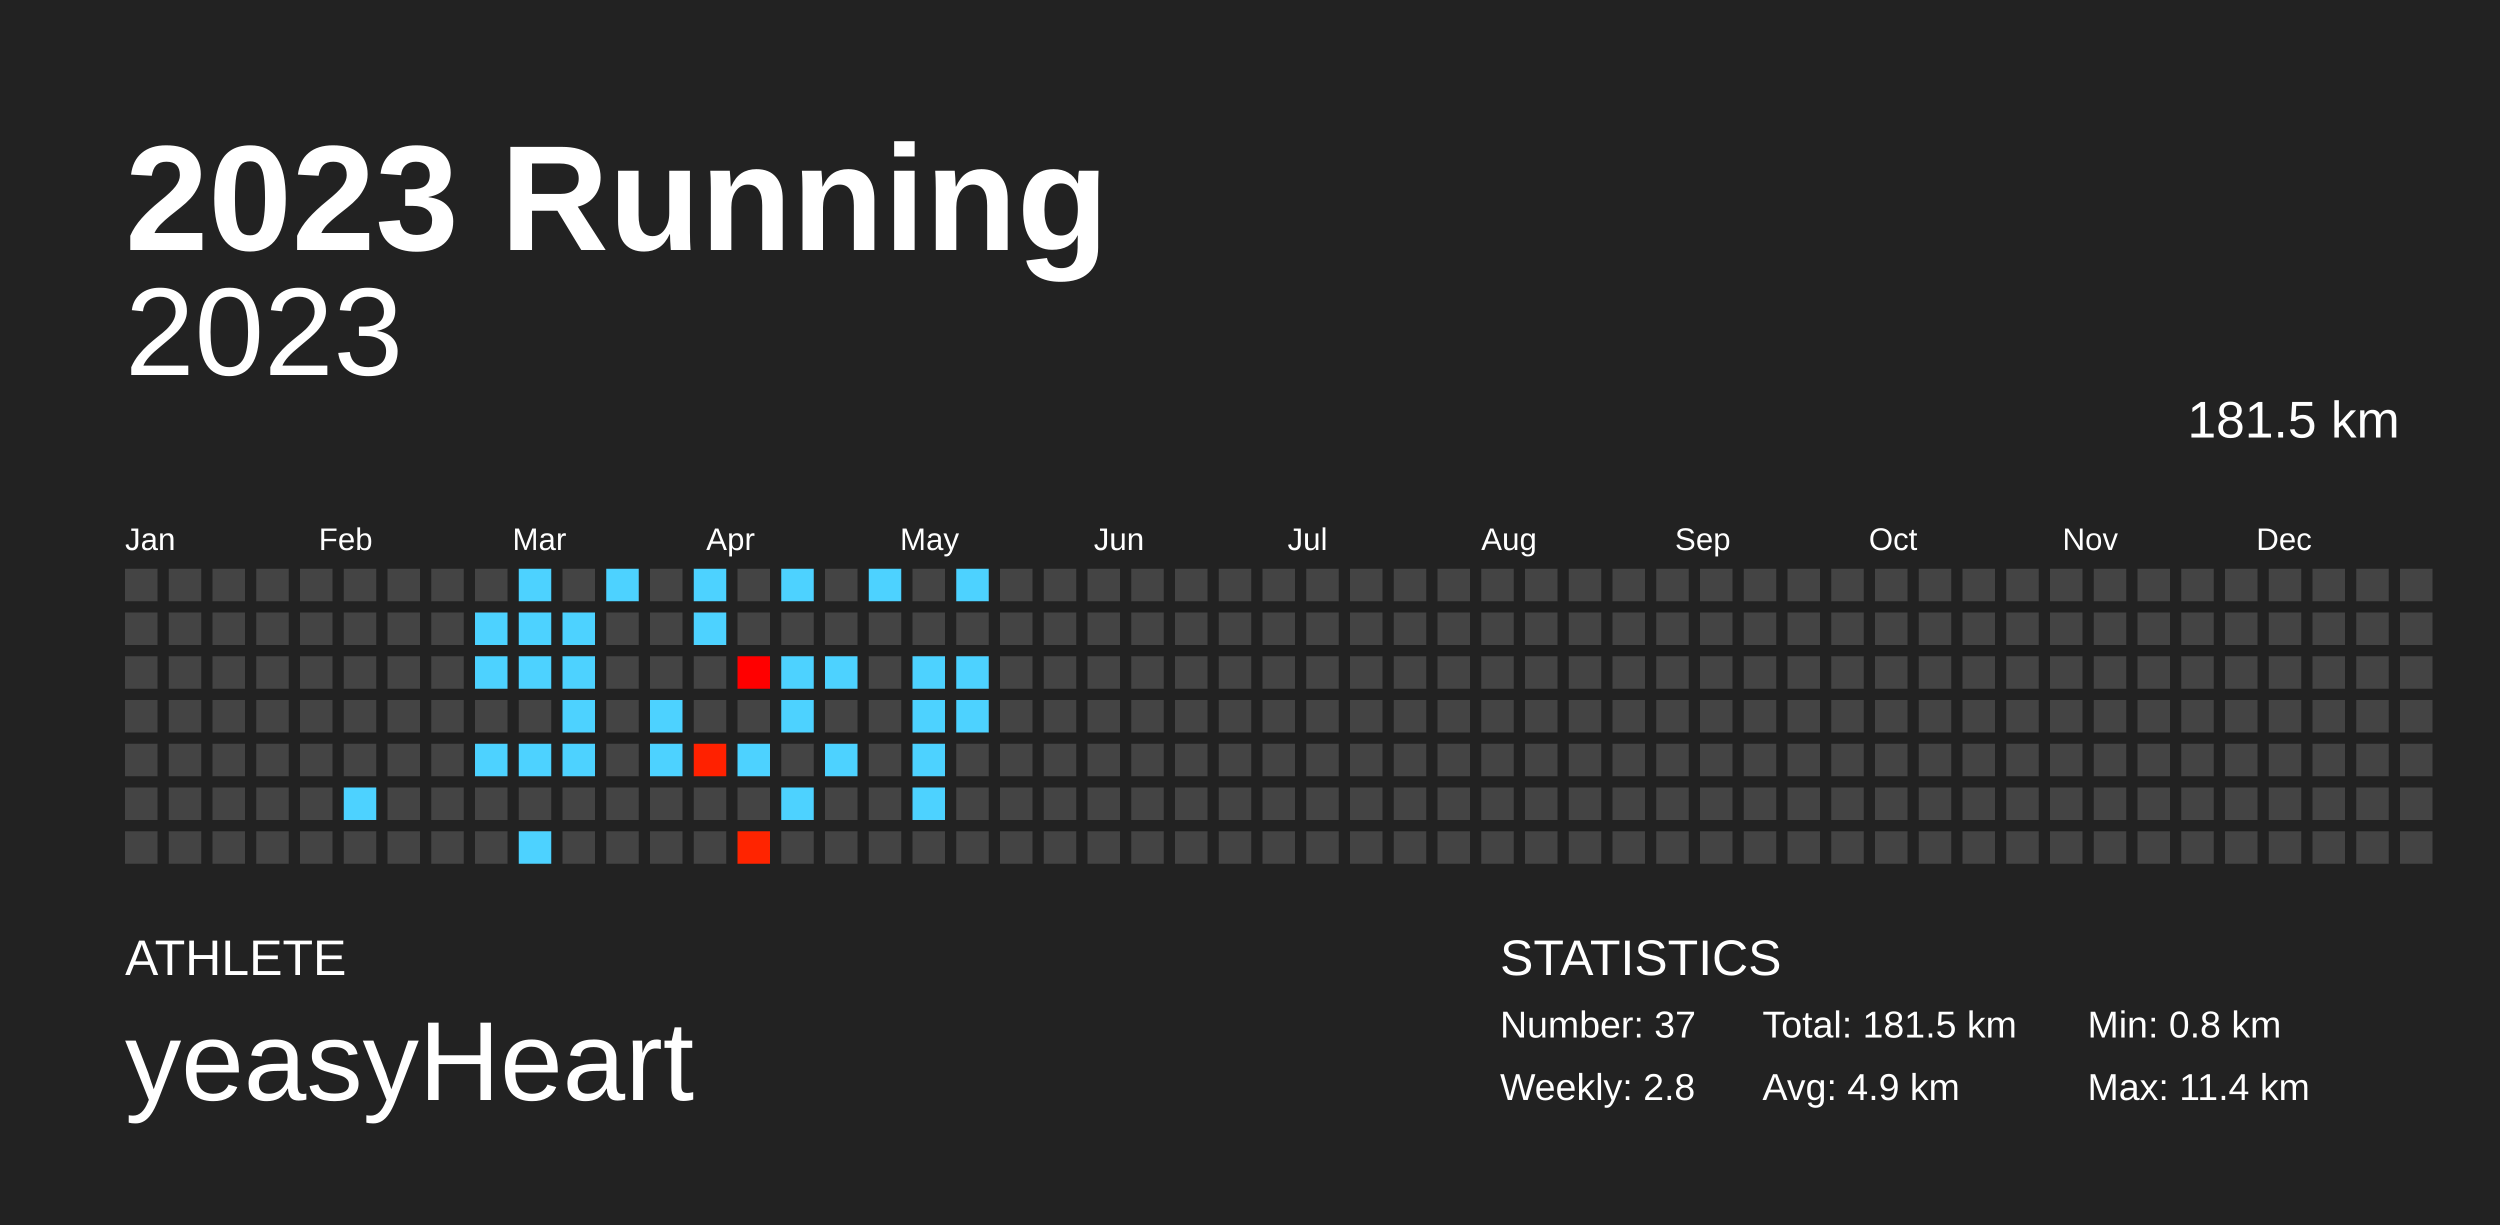
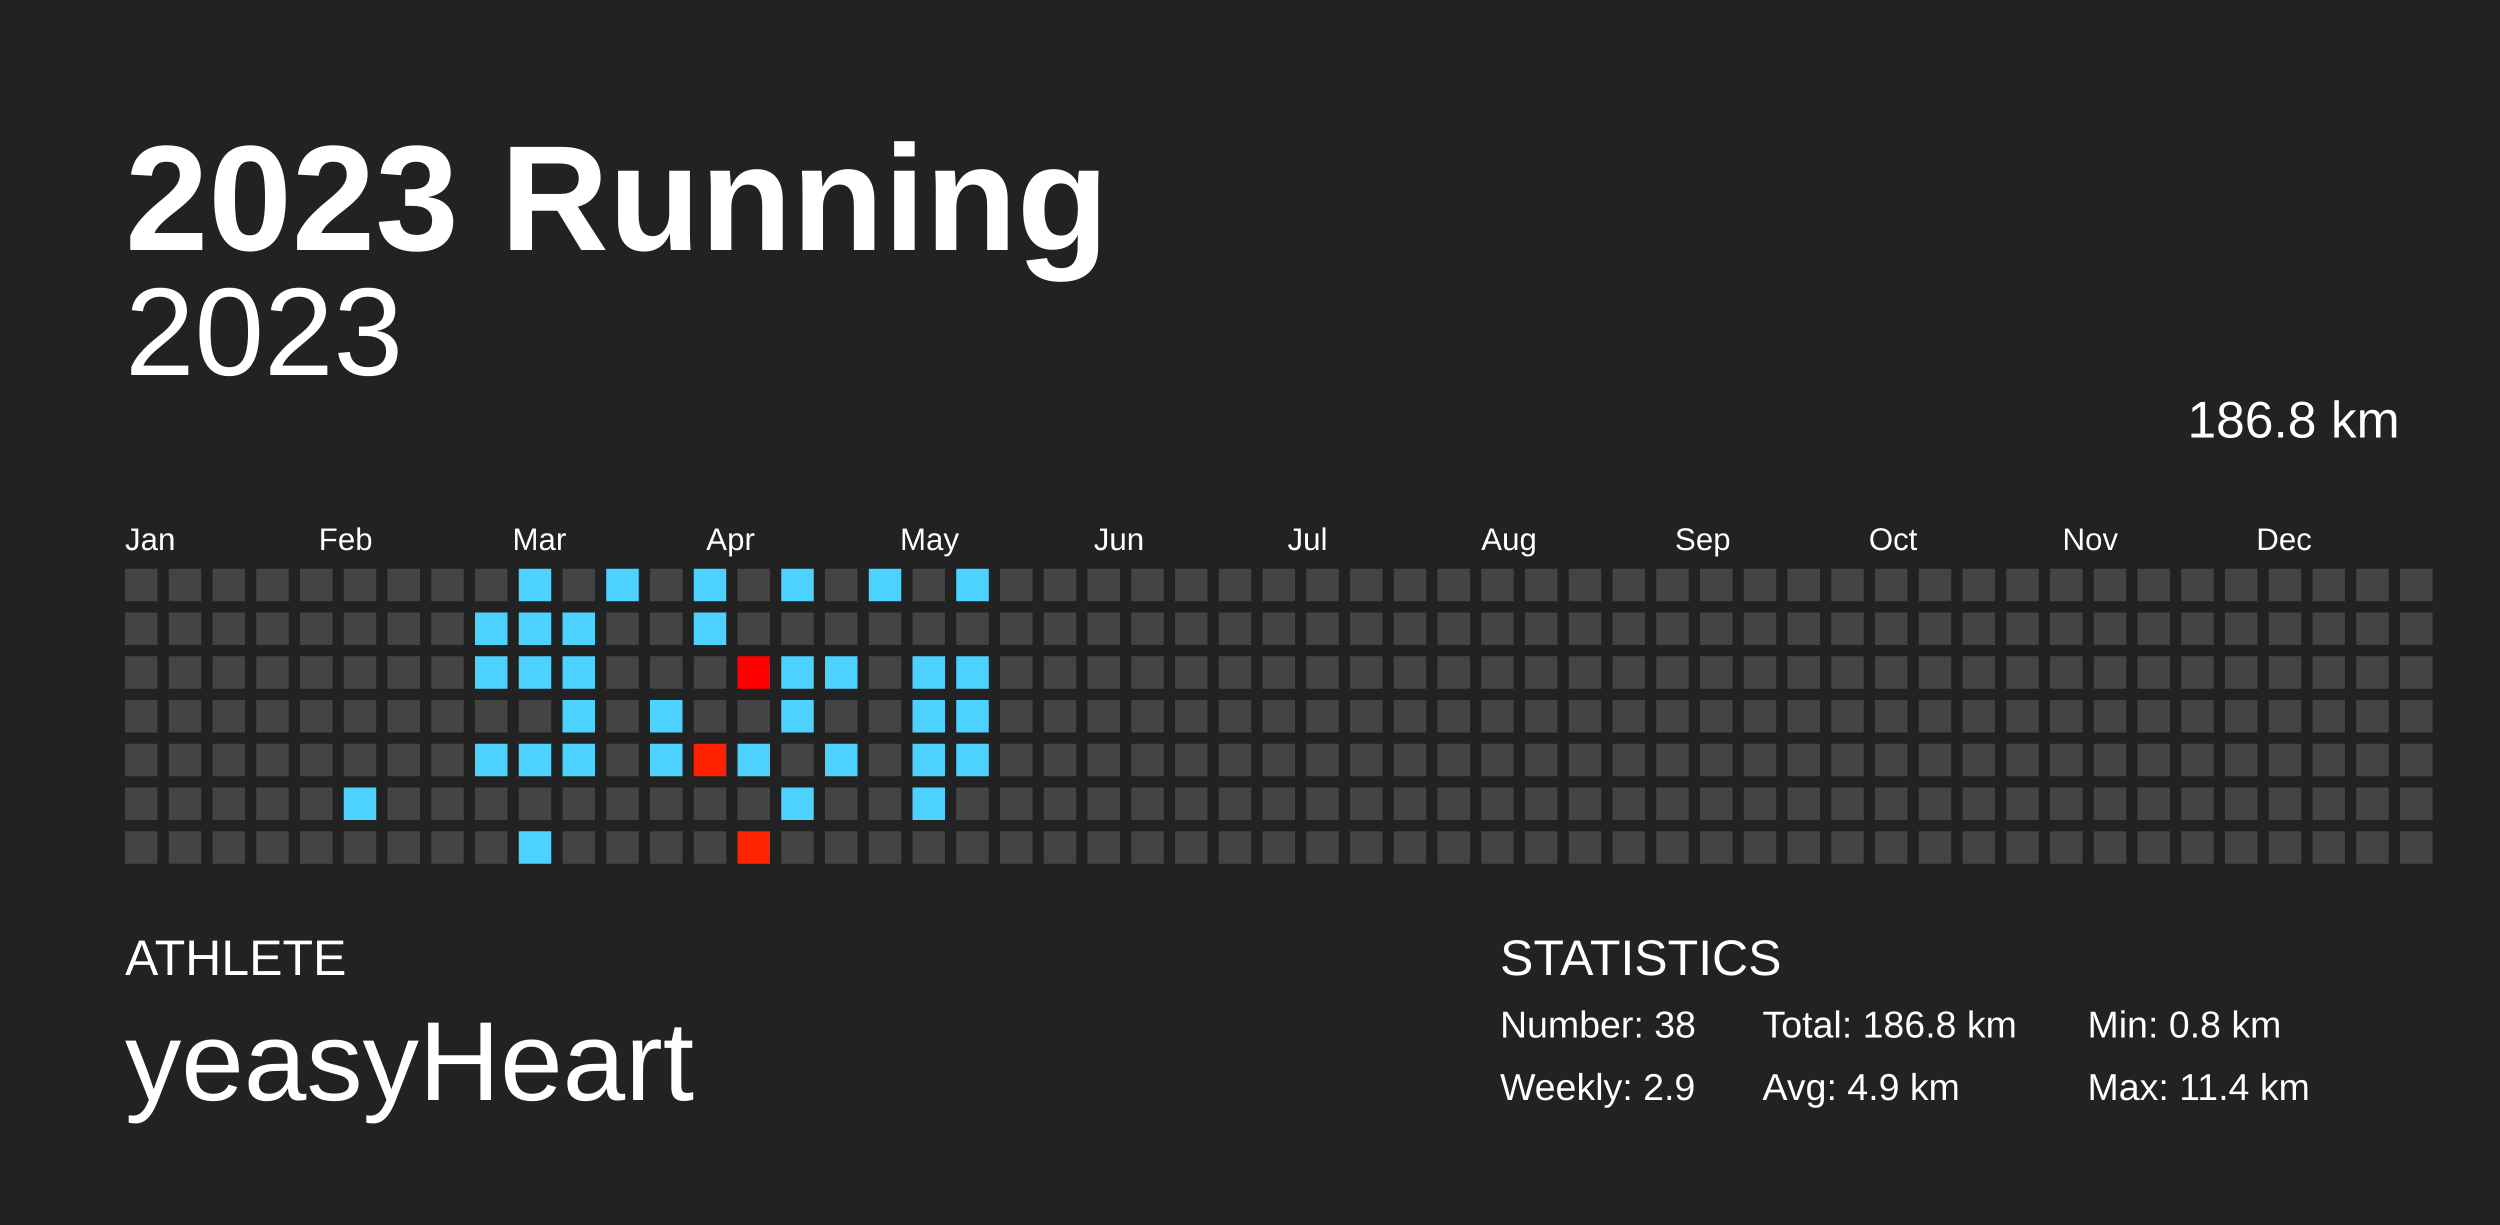
<svg xmlns="http://www.w3.org/2000/svg" baseProfile="full" height="98mm" version="1.1" viewBox="0,0,200,98" width="200mm">
  <defs />
  <rect fill="#222222" height="98" width="200" x="0" y="0" />
  <text fill="#FFFFFF" style="font-size:12px; font-family:Arial; font-weight:bold;" x="10" y="20">2023 Running</text>
  <text fill="#FFFFFF" style="font-size:4px; font-family:Arial" x="10" y="78">ATHLETE</text>
  <text fill="#FFFFFF" style="font-size:9px; font-family:Arial" x="10" y="88">yeasyHeart</text>
  <text fill="#FFFFFF" style="font-size:4px; font-family:Arial" x="120" y="78">STATISTICS</text>
-   <text fill="#FFFFFF" style="font-size:3px; font-family:Arial" x="120" y="83">Number: 37</text>
-   <text fill="#FFFFFF" style="font-size:3px; font-family:Arial" x="120" y="88">Weekly: 2.8</text>
-   <text fill="#FFFFFF" style="font-size:3px; font-family:Arial" x="141" y="83">Total: 181.5 km</text>
+   <text fill="#FFFFFF" style="font-size:3px; font-family:Arial" x="120" y="83">Number: 38</text>
+   <text fill="#FFFFFF" style="font-size:3px; font-family:Arial" x="120" y="88">Weekly: 2.9</text>
+   <text fill="#FFFFFF" style="font-size:3px; font-family:Arial" x="141" y="83">Total: 186.8 km</text>
  <text fill="#FFFFFF" style="font-size:3px; font-family:Arial" x="141" y="88">Avg: 4.9 km</text>
  <text fill="#FFFFFF" style="font-size:3px; font-family:Arial" x="167" y="83">Min: 0.8 km</text>
  <text fill="#FFFFFF" style="font-size:3px; font-family:Arial" x="167" y="88">Max: 11.4 km</text>
  <text alignment-baseline="hanging" fill="#FFFFFF" style="font-size:10.0px; font-family:Arial;" x="10" y="30">2023</text>
-   <text alignment-baseline="hanging" fill="#FFFFFF" style="font-size:4.125px; font-family:Arial;" x="175" y="35">181.5 km</text>
+   <text alignment-baseline="hanging" fill="#FFFFFF" style="font-size:4.125px; font-family:Arial;" x="175" y="35">186.8 km</text>
  <text fill="#FFFFFF" style="font-size:2.5px; font-family:Arial" x="10.0" y="44">Jan</text>
  <text fill="#FFFFFF" style="font-size:2.5px; font-family:Arial" x="25.5" y="44">Feb</text>
  <text fill="#FFFFFF" style="font-size:2.5px; font-family:Arial" x="41.0" y="44">Mar</text>
  <text fill="#FFFFFF" style="font-size:2.5px; font-family:Arial" x="56.5" y="44">Apr</text>
  <text fill="#FFFFFF" style="font-size:2.5px; font-family:Arial" x="72.0" y="44">May</text>
  <text fill="#FFFFFF" style="font-size:2.5px; font-family:Arial" x="87.5" y="44">Jun</text>
  <text fill="#FFFFFF" style="font-size:2.5px; font-family:Arial" x="103.0" y="44">Jul</text>
  <text fill="#FFFFFF" style="font-size:2.5px; font-family:Arial" x="118.5" y="44">Aug</text>
  <text fill="#FFFFFF" style="font-size:2.5px; font-family:Arial" x="134.0" y="44">Sep</text>
  <text fill="#FFFFFF" style="font-size:2.5px; font-family:Arial" x="149.5" y="44">Oct</text>
  <text fill="#FFFFFF" style="font-size:2.5px; font-family:Arial" x="165.0" y="44">Nov</text>
  <text fill="#FFFFFF" style="font-size:2.5px; font-family:Arial" x="180.5" y="44">Dec</text>
  <rect fill="#444444" height="2.6" width="2.6" x="10.0" y="45.5" />
  <rect fill="#444444" height="2.6" width="2.6" x="10.0" y="49.0" />
  <rect fill="#444444" height="2.6" width="2.6" x="10.0" y="52.5" />
  <rect fill="#444444" height="2.6" width="2.6" x="10.0" y="56.0" />
  <rect fill="#444444" height="2.6" width="2.6" x="10.0" y="59.5" />
  <rect fill="#444444" height="2.6" width="2.6" x="10.0" y="63.0" />
  <rect fill="#444444" height="2.6" width="2.6" x="10.0" y="66.5" />
  <rect fill="#444444" height="2.6" width="2.6" x="13.5" y="45.5" />
  <rect fill="#444444" height="2.6" width="2.6" x="13.5" y="49.0" />
  <rect fill="#444444" height="2.6" width="2.6" x="13.5" y="52.5" />
  <rect fill="#444444" height="2.6" width="2.6" x="13.5" y="56.0" />
  <rect fill="#444444" height="2.6" width="2.6" x="13.5" y="59.5" />
  <rect fill="#444444" height="2.6" width="2.6" x="13.5" y="63.0" />
  <rect fill="#444444" height="2.6" width="2.6" x="13.5" y="66.5" />
  <rect fill="#444444" height="2.6" width="2.6" x="17.0" y="45.5" />
  <rect fill="#444444" height="2.6" width="2.6" x="17.0" y="49.0" />
  <rect fill="#444444" height="2.6" width="2.6" x="17.0" y="52.5" />
  <rect fill="#444444" height="2.6" width="2.6" x="17.0" y="56.0" />
  <rect fill="#444444" height="2.6" width="2.6" x="17.0" y="59.5" />
  <rect fill="#444444" height="2.6" width="2.6" x="17.0" y="63.0" />
  <rect fill="#444444" height="2.6" width="2.6" x="17.0" y="66.5" />
  <rect fill="#444444" height="2.6" width="2.6" x="20.5" y="45.5" />
  <rect fill="#444444" height="2.6" width="2.6" x="20.5" y="49.0" />
  <rect fill="#444444" height="2.6" width="2.6" x="20.5" y="52.5" />
  <rect fill="#444444" height="2.6" width="2.6" x="20.5" y="56.0" />
  <rect fill="#444444" height="2.6" width="2.6" x="20.5" y="59.5" />
  <rect fill="#444444" height="2.6" width="2.6" x="20.5" y="63.0" />
  <rect fill="#444444" height="2.6" width="2.6" x="20.5" y="66.5" />
  <rect fill="#444444" height="2.6" width="2.6" x="24.0" y="45.5" />
  <rect fill="#444444" height="2.6" width="2.6" x="24.0" y="49.0" />
  <rect fill="#444444" height="2.6" width="2.6" x="24.0" y="52.5" />
  <rect fill="#444444" height="2.6" width="2.6" x="24.0" y="56.0" />
  <rect fill="#444444" height="2.6" width="2.6" x="24.0" y="59.5" />
  <rect fill="#444444" height="2.6" width="2.6" x="24.0" y="63.0" />
  <rect fill="#444444" height="2.6" width="2.6" x="24.0" y="66.5" />
  <rect fill="#444444" height="2.6" width="2.6" x="27.5" y="45.5" />
  <rect fill="#444444" height="2.6" width="2.6" x="27.5" y="49.0" />
  <rect fill="#444444" height="2.6" width="2.6" x="27.5" y="52.5" />
  <rect fill="#444444" height="2.6" width="2.6" x="27.5" y="56.0" />
  <rect fill="#444444" height="2.6" width="2.6" x="27.5" y="59.5" />
  <rect fill="#4dd2ff" height="2.6" width="2.6" x="27.5" y="63.0" />
  <rect fill="#444444" height="2.6" width="2.6" x="27.5" y="66.5" />
  <rect fill="#444444" height="2.6" width="2.6" x="31.0" y="45.5" />
  <rect fill="#444444" height="2.6" width="2.6" x="31.0" y="49.0" />
  <rect fill="#444444" height="2.6" width="2.6" x="31.0" y="52.5" />
  <rect fill="#444444" height="2.6" width="2.6" x="31.0" y="56.0" />
  <rect fill="#444444" height="2.6" width="2.6" x="31.0" y="59.5" />
  <rect fill="#444444" height="2.6" width="2.6" x="31.0" y="63.0" />
  <rect fill="#444444" height="2.6" width="2.6" x="31.0" y="66.5" />
  <rect fill="#444444" height="2.6" width="2.6" x="34.5" y="45.5" />
  <rect fill="#444444" height="2.6" width="2.6" x="34.5" y="49.0" />
  <rect fill="#444444" height="2.6" width="2.6" x="34.5" y="52.5" />
  <rect fill="#444444" height="2.6" width="2.6" x="34.5" y="56.0" />
  <rect fill="#444444" height="2.6" width="2.6" x="34.5" y="59.5" />
  <rect fill="#444444" height="2.6" width="2.6" x="34.5" y="63.0" />
  <rect fill="#444444" height="2.6" width="2.6" x="34.5" y="66.5" />
  <rect fill="#444444" height="2.6" width="2.6" x="38.0" y="45.5" />
  <rect fill="#4dd2ff" height="2.6" width="2.6" x="38.0" y="49.0" />
  <rect fill="#4dd2ff" height="2.6" width="2.6" x="38.0" y="52.5" />
  <rect fill="#444444" height="2.6" width="2.6" x="38.0" y="56.0" />
  <rect fill="#4dd2ff" height="2.6" width="2.6" x="38.0" y="59.5" />
  <rect fill="#444444" height="2.6" width="2.6" x="38.0" y="63.0" />
  <rect fill="#444444" height="2.6" width="2.6" x="38.0" y="66.5" />
  <rect fill="#4dd2ff" height="2.6" width="2.6" x="41.5" y="45.5" />
  <rect fill="#4dd2ff" height="2.6" width="2.6" x="41.5" y="49.0" />
  <rect fill="#4dd2ff" height="2.6" width="2.6" x="41.5" y="52.5" />
  <rect fill="#444444" height="2.6" width="2.6" x="41.5" y="56.0" />
  <rect fill="#4dd2ff" height="2.6" width="2.6" x="41.5" y="59.5" />
  <rect fill="#444444" height="2.6" width="2.6" x="41.5" y="63.0" />
  <rect fill="#4dd2ff" height="2.6" width="2.6" x="41.5" y="66.5" />
  <rect fill="#444444" height="2.6" width="2.6" x="45.0" y="45.5" />
  <rect fill="#4dd2ff" height="2.6" width="2.6" x="45.0" y="49.0" />
  <rect fill="#4dd2ff" height="2.6" width="2.6" x="45.0" y="52.5" />
  <rect fill="#4dd2ff" height="2.6" width="2.6" x="45.0" y="56.0" />
  <rect fill="#4dd2ff" height="2.6" width="2.6" x="45.0" y="59.5" />
  <rect fill="#444444" height="2.6" width="2.6" x="45.0" y="63.0" />
  <rect fill="#444444" height="2.6" width="2.6" x="45.0" y="66.5" />
  <rect fill="#4dd2ff" height="2.6" width="2.6" x="48.5" y="45.5" />
  <rect fill="#444444" height="2.6" width="2.6" x="48.5" y="49.0" />
  <rect fill="#444444" height="2.6" width="2.6" x="48.5" y="52.5" />
  <rect fill="#444444" height="2.6" width="2.6" x="48.5" y="56.0" />
  <rect fill="#444444" height="2.6" width="2.6" x="48.5" y="59.5" />
  <rect fill="#444444" height="2.6" width="2.6" x="48.5" y="63.0" />
  <rect fill="#444444" height="2.6" width="2.6" x="48.5" y="66.5" />
  <rect fill="#444444" height="2.6" width="2.6" x="52.0" y="45.5" />
  <rect fill="#444444" height="2.6" width="2.6" x="52.0" y="49.0" />
  <rect fill="#444444" height="2.6" width="2.6" x="52.0" y="52.5" />
  <rect fill="#4dd2ff" height="2.6" width="2.6" x="52.0" y="56.0" />
  <rect fill="#4dd2ff" height="2.6" width="2.6" x="52.0" y="59.5" />
  <rect fill="#444444" height="2.6" width="2.6" x="52.0" y="63.0" />
  <rect fill="#444444" height="2.6" width="2.6" x="52.0" y="66.5" />
  <rect fill="#4dd2ff" height="2.6" width="2.6" x="55.5" y="45.5" />
  <rect fill="#4dd2ff" height="2.6" width="2.6" x="55.5" y="49.0" />
  <rect fill="#444444" height="2.6" width="2.6" x="55.5" y="52.5" />
  <rect fill="#444444" height="2.6" width="2.6" x="55.5" y="56.0" />
  <rect fill="#ff2100" height="2.6" width="2.6" x="55.5" y="59.5" />
  <rect fill="#444444" height="2.6" width="2.6" x="55.5" y="63.0" />
  <rect fill="#444444" height="2.6" width="2.6" x="55.5" y="66.5" />
  <rect fill="#444444" height="2.6" width="2.6" x="59.0" y="45.5" />
  <rect fill="#444444" height="2.6" width="2.6" x="59.0" y="49.0" />
  <rect fill="#ff0000" height="2.6" width="2.6" x="59.0" y="52.5" />
  <rect fill="#444444" height="2.6" width="2.6" x="59.0" y="56.0" />
  <rect fill="#4dd2ff" height="2.6" width="2.6" x="59.0" y="59.5" />
  <rect fill="#444444" height="2.6" width="2.6" x="59.0" y="63.0" />
  <rect fill="#ff2400" height="2.6" width="2.6" x="59.0" y="66.5" />
  <rect fill="#4dd2ff" height="2.6" width="2.6" x="62.5" y="45.5" />
  <rect fill="#444444" height="2.6" width="2.6" x="62.5" y="49.0" />
  <rect fill="#4dd2ff" height="2.6" width="2.6" x="62.5" y="52.5" />
  <rect fill="#4dd2ff" height="2.6" width="2.6" x="62.5" y="56.0" />
  <rect fill="#444444" height="2.6" width="2.6" x="62.5" y="59.5" />
  <rect fill="#4dd2ff" height="2.6" width="2.6" x="62.5" y="63.0" />
  <rect fill="#444444" height="2.6" width="2.6" x="62.5" y="66.5" />
  <rect fill="#444444" height="2.6" width="2.6" x="66.0" y="45.5" />
  <rect fill="#444444" height="2.6" width="2.6" x="66.0" y="49.0" />
  <rect fill="#4dd2ff" height="2.6" width="2.6" x="66.0" y="52.5" />
  <rect fill="#444444" height="2.6" width="2.6" x="66.0" y="56.0" />
  <rect fill="#4dd2ff" height="2.6" width="2.6" x="66.0" y="59.5" />
  <rect fill="#444444" height="2.6" width="2.6" x="66.0" y="63.0" />
  <rect fill="#444444" height="2.6" width="2.6" x="66.0" y="66.5" />
  <rect fill="#4dd2ff" height="2.6" width="2.6" x="69.5" y="45.5" />
  <rect fill="#444444" height="2.6" width="2.6" x="69.5" y="49.0" />
  <rect fill="#444444" height="2.6" width="2.6" x="69.5" y="52.5" />
  <rect fill="#444444" height="2.6" width="2.6" x="69.5" y="56.0" />
  <rect fill="#444444" height="2.6" width="2.6" x="69.5" y="59.5" />
  <rect fill="#444444" height="2.6" width="2.6" x="69.5" y="63.0" />
  <rect fill="#444444" height="2.6" width="2.6" x="69.5" y="66.5" />
  <rect fill="#444444" height="2.6" width="2.6" x="73.0" y="45.5" />
  <rect fill="#444444" height="2.6" width="2.6" x="73.0" y="49.0" />
  <rect fill="#4dd2ff" height="2.6" width="2.6" x="73.0" y="52.5" />
  <rect fill="#4dd2ff" height="2.6" width="2.6" x="73.0" y="56.0" />
  <rect fill="#4dd2ff" height="2.6" width="2.6" x="73.0" y="59.5" />
  <rect fill="#4dd2ff" height="2.6" width="2.6" x="73.0" y="63.0" />
  <rect fill="#444444" height="2.6" width="2.6" x="73.0" y="66.5" />
  <rect fill="#4dd2ff" height="2.6" width="2.6" x="76.5" y="45.5" />
  <rect fill="#444444" height="2.6" width="2.6" x="76.5" y="49.0" />
  <rect fill="#4dd2ff" height="2.6" width="2.6" x="76.5" y="52.5" />
  <rect fill="#4dd2ff" height="2.6" width="2.6" x="76.5" y="56.0" />
-   <rect fill="#444444" height="2.6" width="2.6" x="76.5" y="59.5" />
+   <rect fill="#4dd2ff" height="2.6" width="2.6" x="76.5" y="59.5" />
  <rect fill="#444444" height="2.6" width="2.6" x="76.5" y="63.0" />
  <rect fill="#444444" height="2.6" width="2.6" x="76.5" y="66.5" />
  <rect fill="#444444" height="2.6" width="2.6" x="80.0" y="45.5" />
  <rect fill="#444444" height="2.6" width="2.6" x="80.0" y="49.0" />
  <rect fill="#444444" height="2.6" width="2.6" x="80.0" y="52.5" />
  <rect fill="#444444" height="2.6" width="2.6" x="80.0" y="56.0" />
  <rect fill="#444444" height="2.6" width="2.6" x="80.0" y="59.5" />
  <rect fill="#444444" height="2.6" width="2.6" x="80.0" y="63.0" />
  <rect fill="#444444" height="2.6" width="2.6" x="80.0" y="66.5" />
  <rect fill="#444444" height="2.6" width="2.6" x="83.5" y="45.5" />
  <rect fill="#444444" height="2.6" width="2.6" x="83.5" y="49.0" />
  <rect fill="#444444" height="2.6" width="2.6" x="83.5" y="52.5" />
  <rect fill="#444444" height="2.6" width="2.6" x="83.5" y="56.0" />
  <rect fill="#444444" height="2.6" width="2.6" x="83.5" y="59.5" />
  <rect fill="#444444" height="2.6" width="2.6" x="83.5" y="63.0" />
  <rect fill="#444444" height="2.6" width="2.6" x="83.5" y="66.5" />
  <rect fill="#444444" height="2.6" width="2.6" x="87.0" y="45.5" />
  <rect fill="#444444" height="2.6" width="2.6" x="87.0" y="49.0" />
  <rect fill="#444444" height="2.6" width="2.6" x="87.0" y="52.5" />
  <rect fill="#444444" height="2.6" width="2.6" x="87.0" y="56.0" />
  <rect fill="#444444" height="2.6" width="2.6" x="87.0" y="59.5" />
  <rect fill="#444444" height="2.6" width="2.6" x="87.0" y="63.0" />
  <rect fill="#444444" height="2.6" width="2.6" x="87.0" y="66.5" />
  <rect fill="#444444" height="2.6" width="2.6" x="90.5" y="45.5" />
  <rect fill="#444444" height="2.6" width="2.6" x="90.5" y="49.0" />
  <rect fill="#444444" height="2.6" width="2.6" x="90.5" y="52.5" />
  <rect fill="#444444" height="2.6" width="2.6" x="90.5" y="56.0" />
  <rect fill="#444444" height="2.6" width="2.6" x="90.5" y="59.5" />
  <rect fill="#444444" height="2.6" width="2.6" x="90.5" y="63.0" />
  <rect fill="#444444" height="2.6" width="2.6" x="90.5" y="66.5" />
  <rect fill="#444444" height="2.6" width="2.6" x="94.0" y="45.5" />
  <rect fill="#444444" height="2.6" width="2.6" x="94.0" y="49.0" />
  <rect fill="#444444" height="2.6" width="2.6" x="94.0" y="52.5" />
  <rect fill="#444444" height="2.6" width="2.6" x="94.0" y="56.0" />
  <rect fill="#444444" height="2.6" width="2.6" x="94.0" y="59.5" />
  <rect fill="#444444" height="2.6" width="2.6" x="94.0" y="63.0" />
  <rect fill="#444444" height="2.6" width="2.6" x="94.0" y="66.5" />
  <rect fill="#444444" height="2.6" width="2.6" x="97.5" y="45.5" />
  <rect fill="#444444" height="2.6" width="2.6" x="97.5" y="49.0" />
  <rect fill="#444444" height="2.6" width="2.6" x="97.5" y="52.5" />
  <rect fill="#444444" height="2.6" width="2.6" x="97.5" y="56.0" />
  <rect fill="#444444" height="2.6" width="2.6" x="97.5" y="59.5" />
  <rect fill="#444444" height="2.6" width="2.6" x="97.5" y="63.0" />
  <rect fill="#444444" height="2.6" width="2.6" x="97.5" y="66.5" />
  <rect fill="#444444" height="2.6" width="2.6" x="101.0" y="45.5" />
  <rect fill="#444444" height="2.6" width="2.6" x="101.0" y="49.0" />
  <rect fill="#444444" height="2.6" width="2.6" x="101.0" y="52.5" />
  <rect fill="#444444" height="2.6" width="2.6" x="101.0" y="56.0" />
  <rect fill="#444444" height="2.6" width="2.6" x="101.0" y="59.5" />
  <rect fill="#444444" height="2.6" width="2.6" x="101.0" y="63.0" />
  <rect fill="#444444" height="2.6" width="2.6" x="101.0" y="66.5" />
  <rect fill="#444444" height="2.6" width="2.6" x="104.5" y="45.5" />
  <rect fill="#444444" height="2.6" width="2.6" x="104.5" y="49.0" />
  <rect fill="#444444" height="2.6" width="2.6" x="104.5" y="52.5" />
  <rect fill="#444444" height="2.6" width="2.6" x="104.5" y="56.0" />
  <rect fill="#444444" height="2.6" width="2.6" x="104.5" y="59.5" />
  <rect fill="#444444" height="2.6" width="2.6" x="104.5" y="63.0" />
  <rect fill="#444444" height="2.6" width="2.6" x="104.5" y="66.5" />
  <rect fill="#444444" height="2.6" width="2.6" x="108.0" y="45.5" />
  <rect fill="#444444" height="2.6" width="2.6" x="108.0" y="49.0" />
  <rect fill="#444444" height="2.6" width="2.6" x="108.0" y="52.5" />
  <rect fill="#444444" height="2.6" width="2.6" x="108.0" y="56.0" />
  <rect fill="#444444" height="2.6" width="2.6" x="108.0" y="59.5" />
  <rect fill="#444444" height="2.6" width="2.6" x="108.0" y="63.0" />
  <rect fill="#444444" height="2.6" width="2.6" x="108.0" y="66.5" />
  <rect fill="#444444" height="2.6" width="2.6" x="111.5" y="45.5" />
  <rect fill="#444444" height="2.6" width="2.6" x="111.5" y="49.0" />
  <rect fill="#444444" height="2.6" width="2.6" x="111.5" y="52.5" />
  <rect fill="#444444" height="2.6" width="2.6" x="111.5" y="56.0" />
  <rect fill="#444444" height="2.6" width="2.6" x="111.5" y="59.5" />
  <rect fill="#444444" height="2.6" width="2.6" x="111.5" y="63.0" />
  <rect fill="#444444" height="2.6" width="2.6" x="111.5" y="66.5" />
  <rect fill="#444444" height="2.6" width="2.6" x="115.0" y="45.5" />
  <rect fill="#444444" height="2.6" width="2.6" x="115.0" y="49.0" />
  <rect fill="#444444" height="2.6" width="2.6" x="115.0" y="52.5" />
  <rect fill="#444444" height="2.6" width="2.6" x="115.0" y="56.0" />
  <rect fill="#444444" height="2.6" width="2.6" x="115.0" y="59.5" />
  <rect fill="#444444" height="2.6" width="2.6" x="115.0" y="63.0" />
  <rect fill="#444444" height="2.6" width="2.6" x="115.0" y="66.5" />
  <rect fill="#444444" height="2.6" width="2.6" x="118.5" y="45.5" />
  <rect fill="#444444" height="2.6" width="2.6" x="118.5" y="49.0" />
  <rect fill="#444444" height="2.6" width="2.6" x="118.5" y="52.5" />
  <rect fill="#444444" height="2.6" width="2.6" x="118.5" y="56.0" />
  <rect fill="#444444" height="2.6" width="2.6" x="118.5" y="59.5" />
  <rect fill="#444444" height="2.6" width="2.6" x="118.5" y="63.0" />
  <rect fill="#444444" height="2.6" width="2.6" x="118.5" y="66.5" />
  <rect fill="#444444" height="2.6" width="2.6" x="122.0" y="45.5" />
  <rect fill="#444444" height="2.6" width="2.6" x="122.0" y="49.0" />
  <rect fill="#444444" height="2.6" width="2.6" x="122.0" y="52.5" />
  <rect fill="#444444" height="2.6" width="2.6" x="122.0" y="56.0" />
  <rect fill="#444444" height="2.6" width="2.6" x="122.0" y="59.5" />
  <rect fill="#444444" height="2.6" width="2.6" x="122.0" y="63.0" />
  <rect fill="#444444" height="2.6" width="2.6" x="122.0" y="66.5" />
  <rect fill="#444444" height="2.6" width="2.6" x="125.5" y="45.5" />
  <rect fill="#444444" height="2.6" width="2.6" x="125.5" y="49.0" />
  <rect fill="#444444" height="2.6" width="2.6" x="125.5" y="52.5" />
  <rect fill="#444444" height="2.6" width="2.6" x="125.5" y="56.0" />
  <rect fill="#444444" height="2.6" width="2.6" x="125.5" y="59.5" />
  <rect fill="#444444" height="2.6" width="2.6" x="125.5" y="63.0" />
  <rect fill="#444444" height="2.6" width="2.6" x="125.5" y="66.5" />
  <rect fill="#444444" height="2.6" width="2.6" x="129.0" y="45.5" />
  <rect fill="#444444" height="2.6" width="2.6" x="129.0" y="49.0" />
  <rect fill="#444444" height="2.6" width="2.6" x="129.0" y="52.5" />
  <rect fill="#444444" height="2.6" width="2.6" x="129.0" y="56.0" />
  <rect fill="#444444" height="2.6" width="2.6" x="129.0" y="59.5" />
  <rect fill="#444444" height="2.6" width="2.6" x="129.0" y="63.0" />
  <rect fill="#444444" height="2.6" width="2.6" x="129.0" y="66.5" />
  <rect fill="#444444" height="2.6" width="2.6" x="132.5" y="45.5" />
  <rect fill="#444444" height="2.6" width="2.6" x="132.5" y="49.0" />
  <rect fill="#444444" height="2.6" width="2.6" x="132.5" y="52.5" />
  <rect fill="#444444" height="2.6" width="2.6" x="132.5" y="56.0" />
  <rect fill="#444444" height="2.6" width="2.6" x="132.5" y="59.5" />
  <rect fill="#444444" height="2.6" width="2.6" x="132.5" y="63.0" />
  <rect fill="#444444" height="2.6" width="2.6" x="132.5" y="66.5" />
  <rect fill="#444444" height="2.6" width="2.6" x="136.0" y="45.5" />
  <rect fill="#444444" height="2.6" width="2.6" x="136.0" y="49.0" />
  <rect fill="#444444" height="2.6" width="2.6" x="136.0" y="52.5" />
  <rect fill="#444444" height="2.6" width="2.6" x="136.0" y="56.0" />
  <rect fill="#444444" height="2.6" width="2.6" x="136.0" y="59.5" />
  <rect fill="#444444" height="2.6" width="2.6" x="136.0" y="63.0" />
  <rect fill="#444444" height="2.6" width="2.6" x="136.0" y="66.5" />
  <rect fill="#444444" height="2.6" width="2.6" x="139.5" y="45.5" />
  <rect fill="#444444" height="2.6" width="2.6" x="139.5" y="49.0" />
  <rect fill="#444444" height="2.6" width="2.6" x="139.5" y="52.5" />
  <rect fill="#444444" height="2.6" width="2.6" x="139.5" y="56.0" />
  <rect fill="#444444" height="2.6" width="2.6" x="139.5" y="59.5" />
  <rect fill="#444444" height="2.6" width="2.6" x="139.5" y="63.0" />
  <rect fill="#444444" height="2.6" width="2.6" x="139.5" y="66.5" />
  <rect fill="#444444" height="2.6" width="2.6" x="143.0" y="45.5" />
  <rect fill="#444444" height="2.6" width="2.6" x="143.0" y="49.0" />
  <rect fill="#444444" height="2.6" width="2.6" x="143.0" y="52.5" />
  <rect fill="#444444" height="2.6" width="2.6" x="143.0" y="56.0" />
  <rect fill="#444444" height="2.6" width="2.6" x="143.0" y="59.5" />
  <rect fill="#444444" height="2.6" width="2.6" x="143.0" y="63.0" />
  <rect fill="#444444" height="2.6" width="2.6" x="143.0" y="66.5" />
  <rect fill="#444444" height="2.6" width="2.6" x="146.5" y="45.5" />
  <rect fill="#444444" height="2.6" width="2.6" x="146.5" y="49.0" />
  <rect fill="#444444" height="2.6" width="2.6" x="146.5" y="52.5" />
  <rect fill="#444444" height="2.6" width="2.6" x="146.5" y="56.0" />
  <rect fill="#444444" height="2.6" width="2.6" x="146.5" y="59.5" />
  <rect fill="#444444" height="2.6" width="2.6" x="146.5" y="63.0" />
  <rect fill="#444444" height="2.6" width="2.6" x="146.5" y="66.5" />
  <rect fill="#444444" height="2.6" width="2.6" x="150.0" y="45.5" />
  <rect fill="#444444" height="2.6" width="2.6" x="150.0" y="49.0" />
  <rect fill="#444444" height="2.6" width="2.6" x="150.0" y="52.5" />
  <rect fill="#444444" height="2.6" width="2.6" x="150.0" y="56.0" />
  <rect fill="#444444" height="2.6" width="2.6" x="150.0" y="59.5" />
  <rect fill="#444444" height="2.6" width="2.6" x="150.0" y="63.0" />
  <rect fill="#444444" height="2.6" width="2.6" x="150.0" y="66.5" />
  <rect fill="#444444" height="2.6" width="2.6" x="153.5" y="45.5" />
  <rect fill="#444444" height="2.6" width="2.6" x="153.5" y="49.0" />
  <rect fill="#444444" height="2.6" width="2.6" x="153.5" y="52.5" />
  <rect fill="#444444" height="2.6" width="2.6" x="153.5" y="56.0" />
  <rect fill="#444444" height="2.6" width="2.6" x="153.5" y="59.5" />
  <rect fill="#444444" height="2.6" width="2.6" x="153.5" y="63.0" />
  <rect fill="#444444" height="2.6" width="2.6" x="153.5" y="66.5" />
  <rect fill="#444444" height="2.6" width="2.6" x="157.0" y="45.5" />
  <rect fill="#444444" height="2.6" width="2.6" x="157.0" y="49.0" />
  <rect fill="#444444" height="2.6" width="2.6" x="157.0" y="52.5" />
  <rect fill="#444444" height="2.6" width="2.6" x="157.0" y="56.0" />
  <rect fill="#444444" height="2.6" width="2.6" x="157.0" y="59.5" />
  <rect fill="#444444" height="2.6" width="2.6" x="157.0" y="63.0" />
  <rect fill="#444444" height="2.6" width="2.6" x="157.0" y="66.5" />
  <rect fill="#444444" height="2.6" width="2.6" x="160.5" y="45.5" />
  <rect fill="#444444" height="2.6" width="2.6" x="160.5" y="49.0" />
  <rect fill="#444444" height="2.6" width="2.6" x="160.5" y="52.5" />
  <rect fill="#444444" height="2.6" width="2.6" x="160.5" y="56.0" />
  <rect fill="#444444" height="2.6" width="2.6" x="160.5" y="59.5" />
  <rect fill="#444444" height="2.6" width="2.6" x="160.5" y="63.0" />
  <rect fill="#444444" height="2.6" width="2.6" x="160.5" y="66.5" />
  <rect fill="#444444" height="2.6" width="2.6" x="164.0" y="45.5" />
  <rect fill="#444444" height="2.6" width="2.6" x="164.0" y="49.0" />
  <rect fill="#444444" height="2.6" width="2.6" x="164.0" y="52.5" />
  <rect fill="#444444" height="2.6" width="2.6" x="164.0" y="56.0" />
  <rect fill="#444444" height="2.6" width="2.6" x="164.0" y="59.5" />
  <rect fill="#444444" height="2.6" width="2.6" x="164.0" y="63.0" />
  <rect fill="#444444" height="2.6" width="2.6" x="164.0" y="66.5" />
  <rect fill="#444444" height="2.6" width="2.6" x="167.5" y="45.5" />
  <rect fill="#444444" height="2.6" width="2.6" x="167.5" y="49.0" />
  <rect fill="#444444" height="2.6" width="2.6" x="167.5" y="52.5" />
  <rect fill="#444444" height="2.6" width="2.6" x="167.5" y="56.0" />
  <rect fill="#444444" height="2.6" width="2.6" x="167.5" y="59.5" />
  <rect fill="#444444" height="2.6" width="2.6" x="167.5" y="63.0" />
  <rect fill="#444444" height="2.6" width="2.6" x="167.5" y="66.5" />
  <rect fill="#444444" height="2.6" width="2.6" x="171.0" y="45.5" />
  <rect fill="#444444" height="2.6" width="2.6" x="171.0" y="49.0" />
  <rect fill="#444444" height="2.6" width="2.6" x="171.0" y="52.5" />
  <rect fill="#444444" height="2.6" width="2.6" x="171.0" y="56.0" />
  <rect fill="#444444" height="2.6" width="2.6" x="171.0" y="59.5" />
  <rect fill="#444444" height="2.6" width="2.6" x="171.0" y="63.0" />
  <rect fill="#444444" height="2.6" width="2.6" x="171.0" y="66.5" />
  <rect fill="#444444" height="2.6" width="2.6" x="174.5" y="45.5" />
  <rect fill="#444444" height="2.6" width="2.6" x="174.5" y="49.0" />
  <rect fill="#444444" height="2.6" width="2.6" x="174.5" y="52.5" />
  <rect fill="#444444" height="2.6" width="2.6" x="174.5" y="56.0" />
  <rect fill="#444444" height="2.6" width="2.6" x="174.5" y="59.5" />
  <rect fill="#444444" height="2.6" width="2.6" x="174.5" y="63.0" />
  <rect fill="#444444" height="2.6" width="2.6" x="174.5" y="66.5" />
  <rect fill="#444444" height="2.6" width="2.6" x="178.0" y="45.5" />
  <rect fill="#444444" height="2.6" width="2.6" x="178.0" y="49.0" />
  <rect fill="#444444" height="2.6" width="2.6" x="178.0" y="52.5" />
  <rect fill="#444444" height="2.6" width="2.6" x="178.0" y="56.0" />
  <rect fill="#444444" height="2.6" width="2.6" x="178.0" y="59.5" />
  <rect fill="#444444" height="2.6" width="2.6" x="178.0" y="63.0" />
  <rect fill="#444444" height="2.6" width="2.6" x="178.0" y="66.5" />
  <rect fill="#444444" height="2.6" width="2.6" x="181.5" y="45.5" />
  <rect fill="#444444" height="2.6" width="2.6" x="181.5" y="49.0" />
  <rect fill="#444444" height="2.6" width="2.6" x="181.5" y="52.5" />
  <rect fill="#444444" height="2.6" width="2.6" x="181.5" y="56.0" />
  <rect fill="#444444" height="2.6" width="2.6" x="181.5" y="59.5" />
  <rect fill="#444444" height="2.6" width="2.6" x="181.5" y="63.0" />
  <rect fill="#444444" height="2.6" width="2.6" x="181.5" y="66.5" />
  <rect fill="#444444" height="2.6" width="2.6" x="185.0" y="45.5" />
  <rect fill="#444444" height="2.6" width="2.6" x="185.0" y="49.0" />
  <rect fill="#444444" height="2.6" width="2.6" x="185.0" y="52.5" />
  <rect fill="#444444" height="2.6" width="2.6" x="185.0" y="56.0" />
  <rect fill="#444444" height="2.6" width="2.6" x="185.0" y="59.5" />
  <rect fill="#444444" height="2.6" width="2.6" x="185.0" y="63.0" />
  <rect fill="#444444" height="2.6" width="2.6" x="185.0" y="66.5" />
  <rect fill="#444444" height="2.6" width="2.6" x="188.5" y="45.5" />
  <rect fill="#444444" height="2.6" width="2.6" x="188.5" y="49.0" />
  <rect fill="#444444" height="2.6" width="2.6" x="188.5" y="52.5" />
  <rect fill="#444444" height="2.6" width="2.6" x="188.5" y="56.0" />
  <rect fill="#444444" height="2.6" width="2.6" x="188.5" y="59.5" />
  <rect fill="#444444" height="2.6" width="2.6" x="188.5" y="63.0" />
  <rect fill="#444444" height="2.6" width="2.6" x="188.5" y="66.5" />
  <rect fill="#444444" height="2.6" width="2.6" x="192.0" y="45.5" />
  <rect fill="#444444" height="2.6" width="2.6" x="192.0" y="49.0" />
  <rect fill="#444444" height="2.6" width="2.6" x="192.0" y="52.5" />
  <rect fill="#444444" height="2.6" width="2.6" x="192.0" y="56.0" />
  <rect fill="#444444" height="2.6" width="2.6" x="192.0" y="59.5" />
  <rect fill="#444444" height="2.6" width="2.6" x="192.0" y="63.0" />
  <rect fill="#444444" height="2.6" width="2.6" x="192.0" y="66.5" />
</svg>
